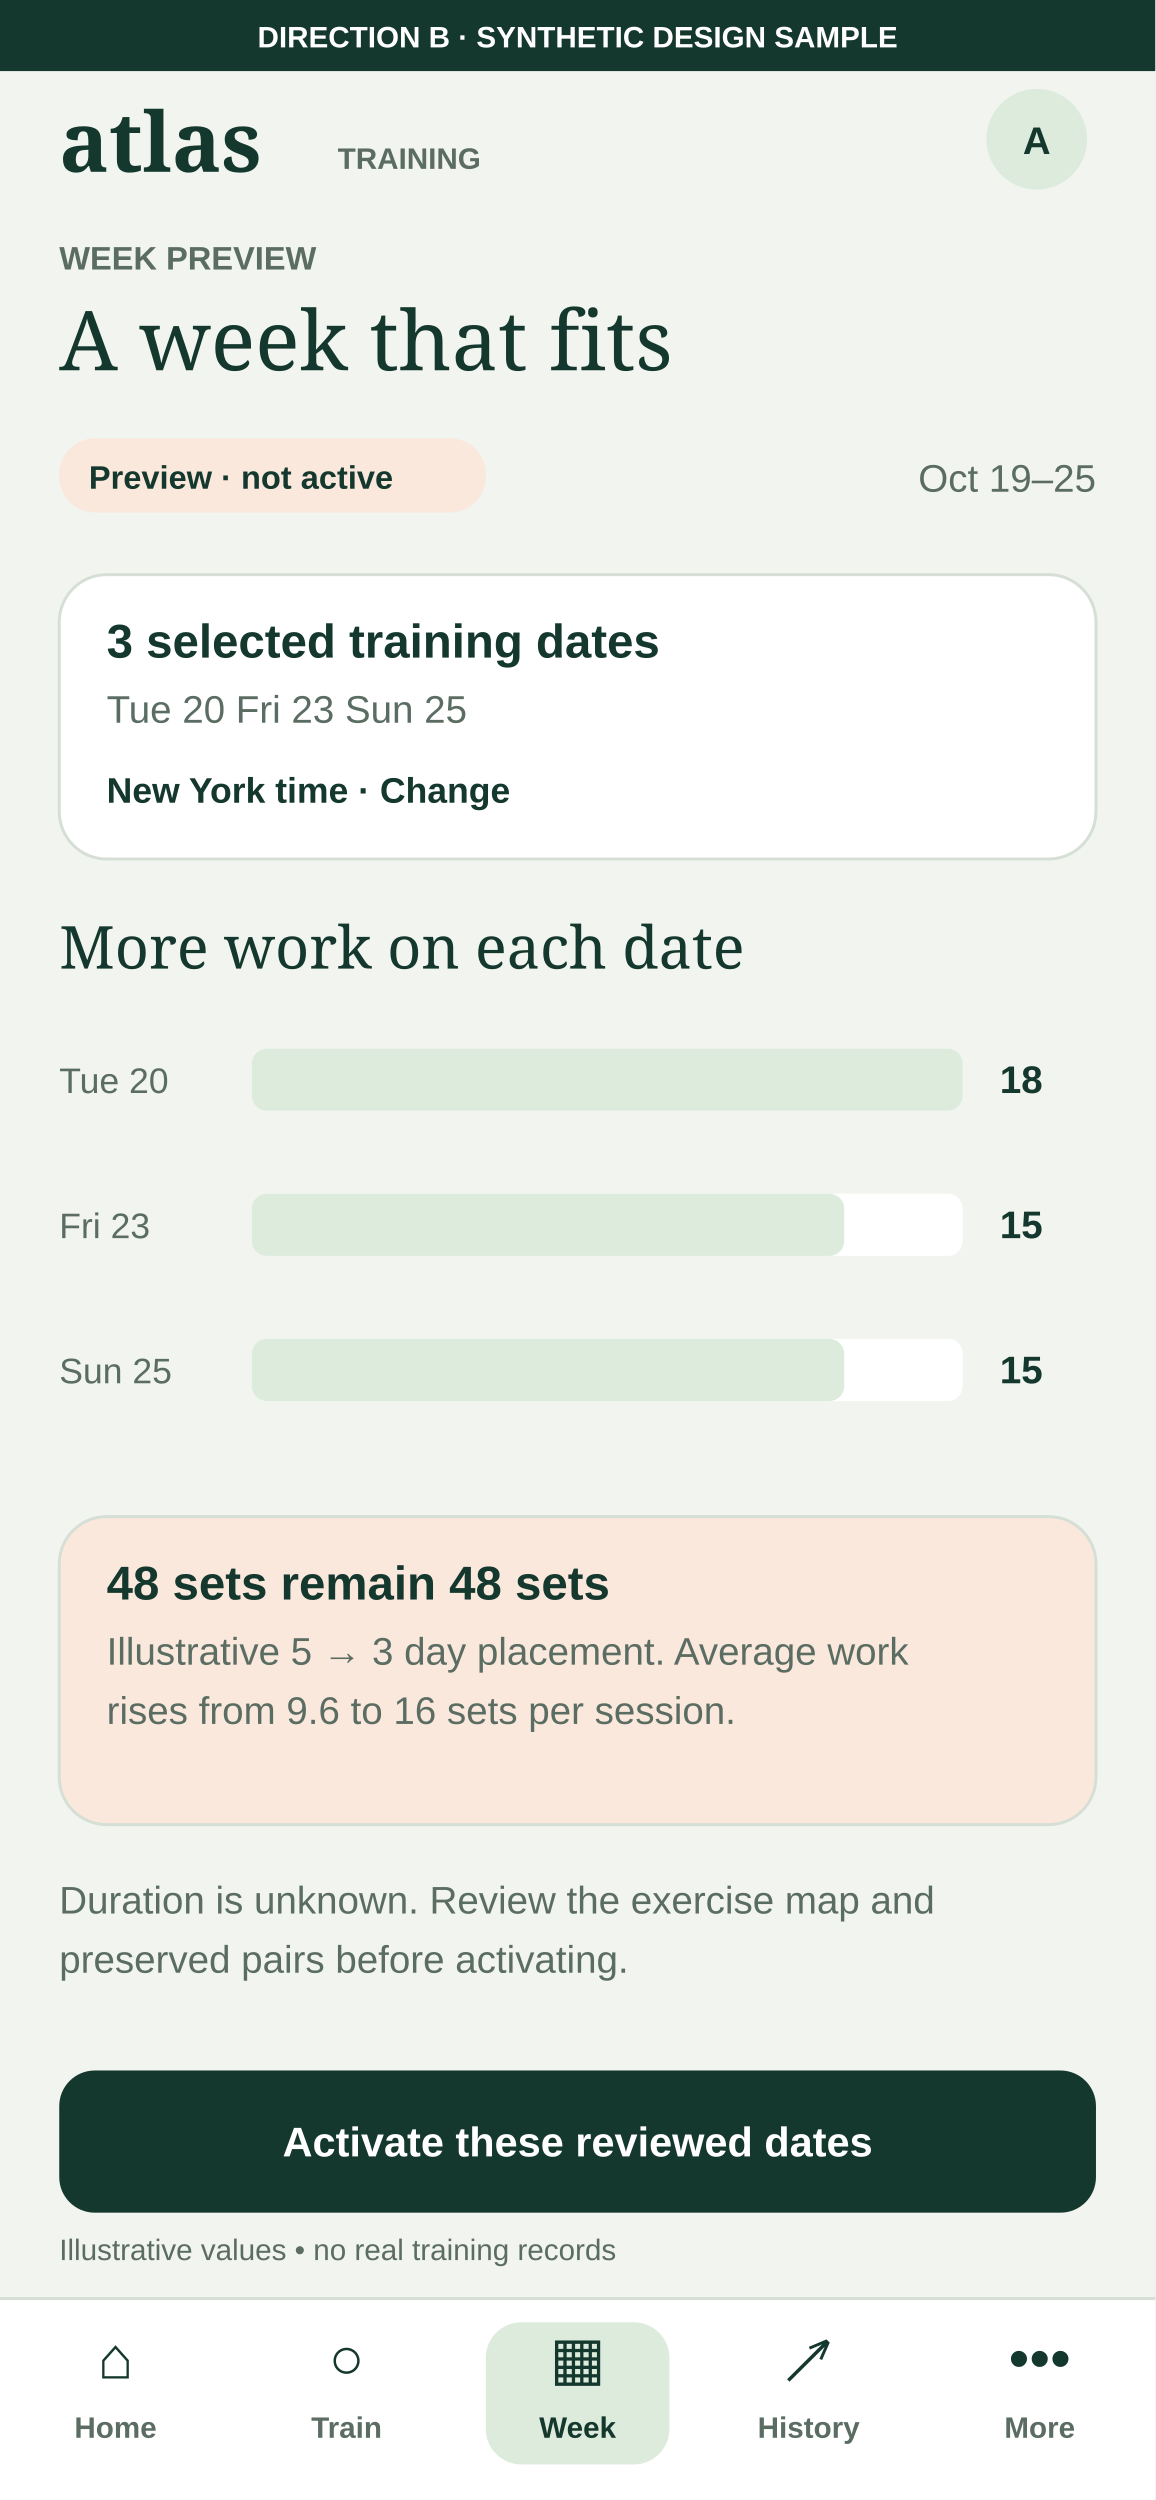
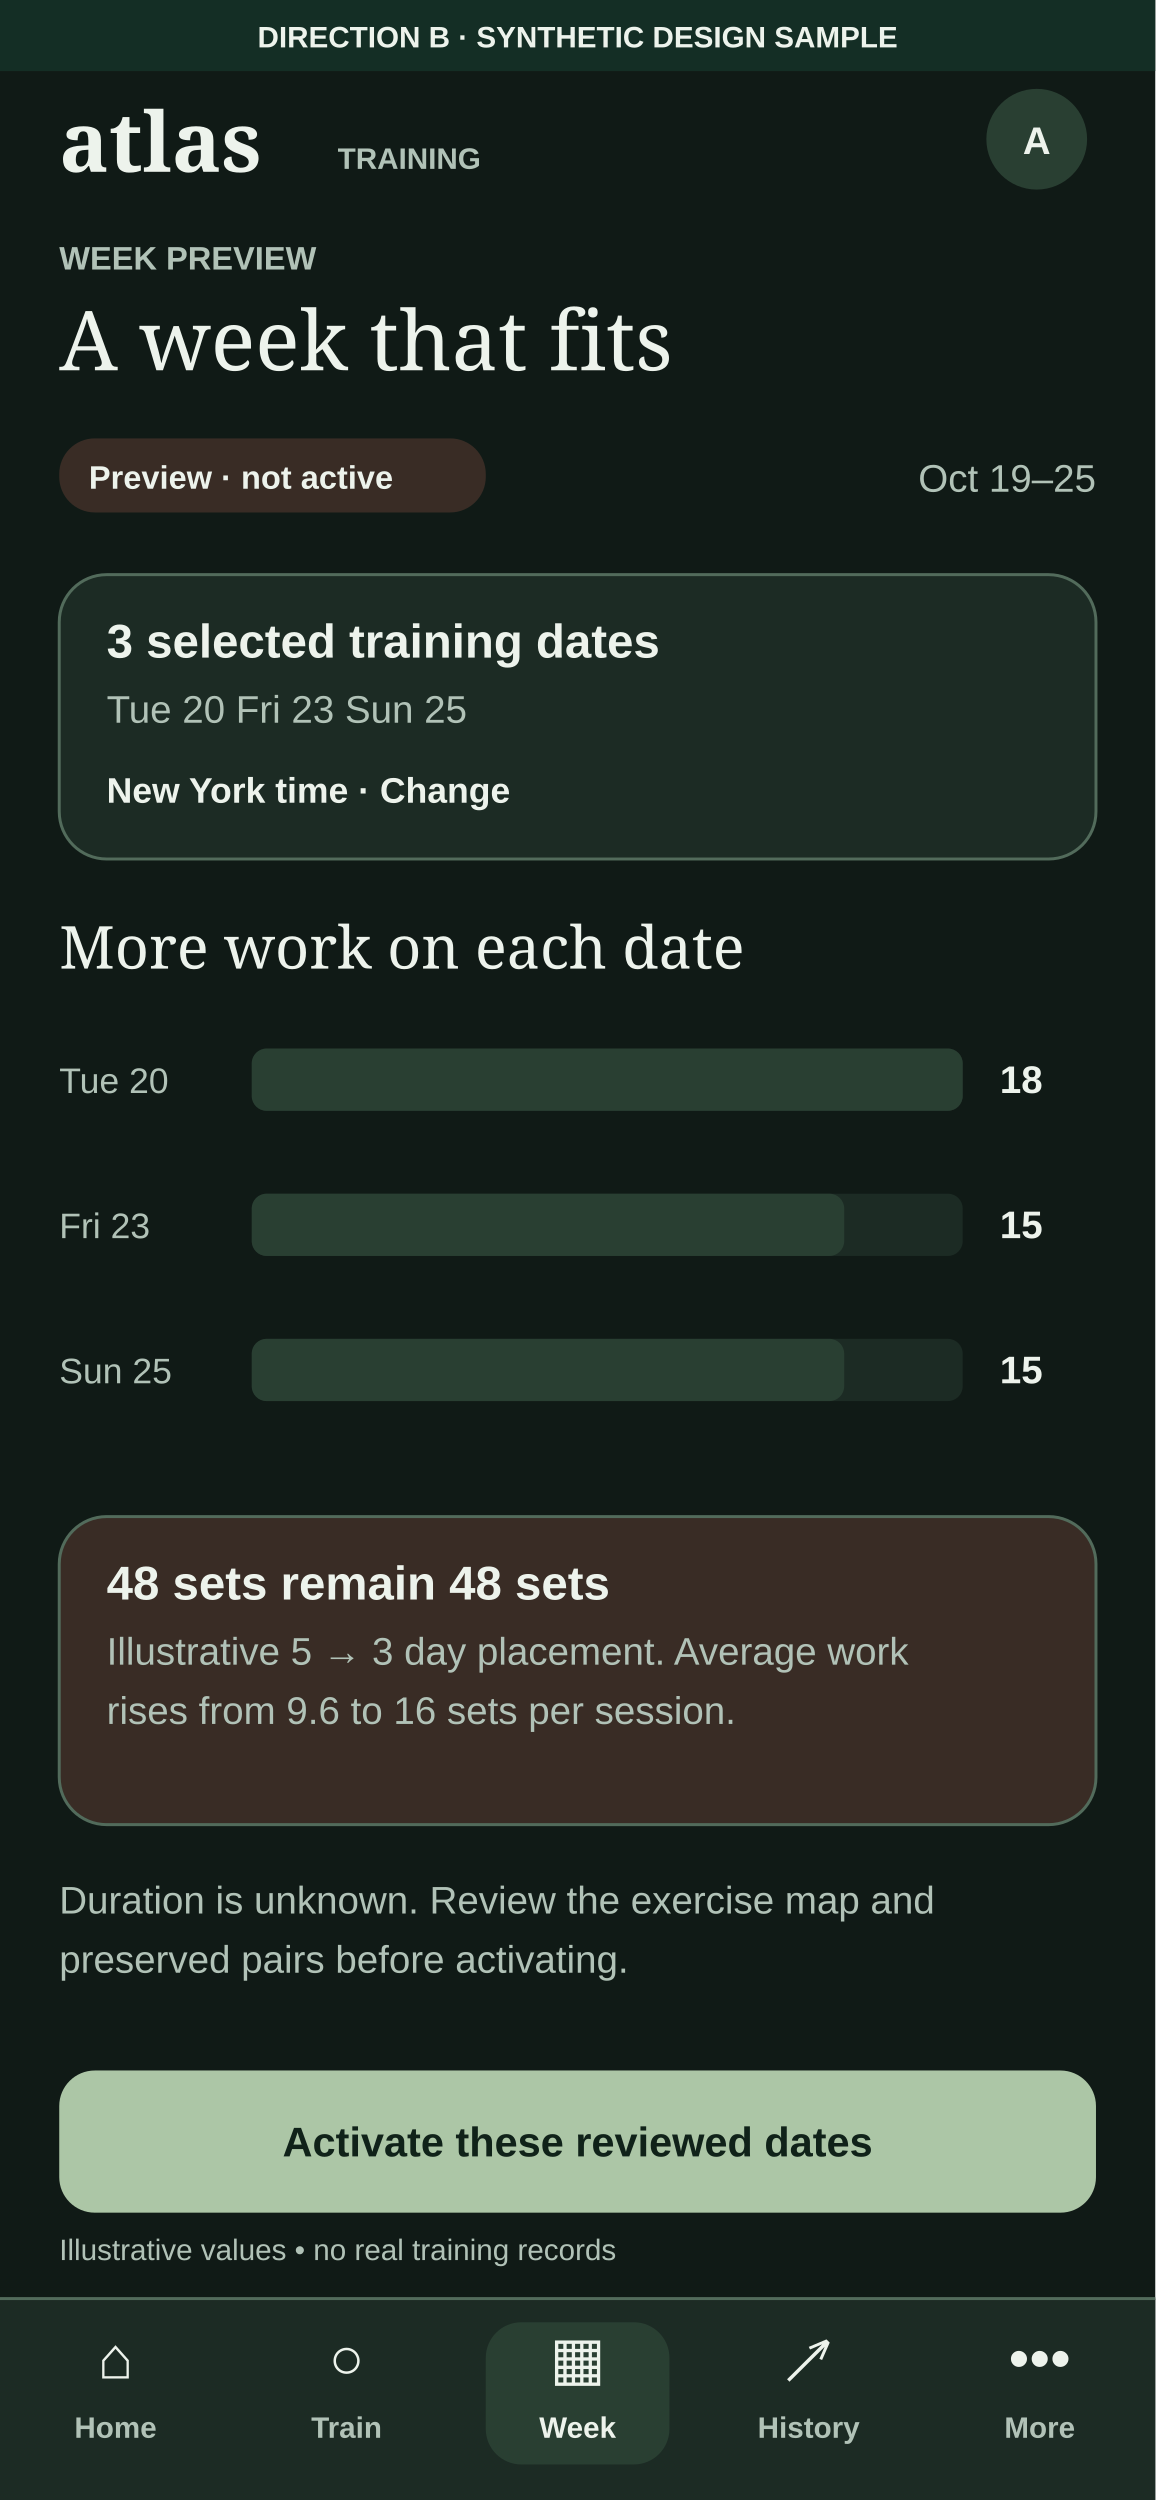
<svg xmlns="http://www.w3.org/2000/svg" width="390" height="844" viewBox="0 0 390 844" role="img" aria-labelledby="title desc">
-   <rect width="390" height="844" fill="#F1F4EF" />
-   <rect x="0" y="0" width="390" height="24" rx="0" fill="#15382E" />
-   <text x="195" y="16" fill="#FFFFFF" font-family="IBM Plex Sans,Arial,Helvetica,sans-serif" font-size="10" font-weight="600" text-anchor="middle">DIRECTION B  ·  SYNTHETIC DESIGN SAMPLE</text>
-   <text x="20" y="58" fill="#15382E" font-family="Libre Baskerville,Georgia,serif" font-size="28" font-weight="600" text-anchor="start">atlas</text>
-   <text x="114" y="57" fill="#5B6D63" font-family="IBM Plex Sans,Arial,Helvetica,sans-serif" font-size="10" font-weight="600" text-anchor="start">TRAINING</text>
-   <circle cx="350" cy="47" r="17" fill="#DDEBDD" />
-   <text x="350" y="52" fill="#15382E" font-family="IBM Plex Sans,Arial,Helvetica,sans-serif" font-size="13" font-weight="600" text-anchor="middle">A</text>
-   <text x="20" y="91" fill="#5B6D63" font-family="IBM Plex Sans,Arial,Helvetica,sans-serif" font-size="11" font-weight="600" text-anchor="start">WEEK PREVIEW</text>
-   <text x="20" y="125" fill="#15382E" font-family="Libre Baskerville,Georgia,serif" font-size="28" font-weight="400" text-anchor="start">A week that fits</text>
-   <rect x="0" y="776" width="390" height="68" rx="0" fill="#FFFFFF" />
-   <path d="M0 776 L390 776" stroke="#D6DFD5" stroke-width="1" fill="none" />
-   <text x="39" y="803" fill="#15382E" font-family="IBM Plex Sans,Arial,Helvetica,sans-serif" font-size="20" font-weight="500" text-anchor="middle">⌂</text>
-   <text x="39" y="823" fill="#5B6D63" font-family="IBM Plex Sans,Arial,Helvetica,sans-serif" font-size="10" font-weight="600" text-anchor="middle">Home</text>
-   <text x="117" y="803" fill="#15382E" font-family="IBM Plex Sans,Arial,Helvetica,sans-serif" font-size="20" font-weight="500" text-anchor="middle">○</text>
-   <text x="117" y="823" fill="#5B6D63" font-family="IBM Plex Sans,Arial,Helvetica,sans-serif" font-size="10" font-weight="600" text-anchor="middle">Train</text>
-   <rect x="164" y="784" width="62" height="48" rx="12" fill="#DDEBDD" />
-   <text x="195" y="803" fill="#15382E" font-family="IBM Plex Sans,Arial,Helvetica,sans-serif" font-size="20" font-weight="500" text-anchor="middle">▦</text>
-   <text x="195" y="823" fill="#15382E" font-family="IBM Plex Sans,Arial,Helvetica,sans-serif" font-size="10" font-weight="600" text-anchor="middle">Week</text>
-   <text x="273" y="803" fill="#15382E" font-family="IBM Plex Sans,Arial,Helvetica,sans-serif" font-size="20" font-weight="500" text-anchor="middle">↗</text>
-   <text x="273" y="823" fill="#5B6D63" font-family="IBM Plex Sans,Arial,Helvetica,sans-serif" font-size="10" font-weight="600" text-anchor="middle">History</text>
-   <text x="351" y="803" fill="#15382E" font-family="IBM Plex Sans,Arial,Helvetica,sans-serif" font-size="20" font-weight="500" text-anchor="middle">•••</text>
-   <text x="351" y="823" fill="#5B6D63" font-family="IBM Plex Sans,Arial,Helvetica,sans-serif" font-size="10" font-weight="600" text-anchor="middle">More</text>
-   <rect x="20" y="148" width="144.0" height="25" rx="12" fill="#FBE8DC" />
-   <text x="30" y="165" fill="#15382E" font-family="IBM Plex Sans,Arial,Helvetica,sans-serif" font-size="11" font-weight="600" text-anchor="start">Preview · not active</text>
-   <text x="370" y="166" fill="#5B6D63" font-family="IBM Plex Sans,Arial,Helvetica,sans-serif" font-size="13" font-weight="400" text-anchor="end">Oct 19–25</text>
-   <rect x="20" y="194" width="350" height="96" rx="16" fill="#FFFFFF" stroke="#D6DFD5" />
-   <text x="36" y="222" fill="#15382E" font-family="IBM Plex Sans,Arial,Helvetica,sans-serif" font-size="16" font-weight="600" text-anchor="start">3 selected training dates</text>
-   <text x="36" y="244" fill="#5B6D63" font-family="IBM Plex Sans,Arial,Helvetica,sans-serif" font-size="13" font-weight="400" text-anchor="start">Tue 20       Fri 23       Sun 25</text>
-   <text x="36" y="271" fill="#15382E" font-family="IBM Plex Sans,Arial,Helvetica,sans-serif" font-size="12" font-weight="600" text-anchor="start">New York time · Change</text>
-   <text x="20" y="327" fill="#15382E" font-family="Libre Baskerville,Georgia,serif" font-size="20" font-weight="400" text-anchor="start">More work on each date</text>
-   <text x="20" y="369" fill="#5B6D63" font-family="IBM Plex Sans,Arial,Helvetica,sans-serif" font-size="12" font-weight="400" text-anchor="start">Tue 20</text>
-   <rect x="85" y="354" width="240" height="21" rx="5" fill="#FFFFFF" />
-   <rect x="85" y="354" width="240" height="21" rx="5" fill="#DDEBDD" />
-   <text x="352" y="369" fill="#15382E" font-family="IBM Plex Sans,Arial,Helvetica,sans-serif" font-size="13" font-weight="600" text-anchor="end">18</text>
-   <text x="20" y="418" fill="#5B6D63" font-family="IBM Plex Sans,Arial,Helvetica,sans-serif" font-size="12" font-weight="400" text-anchor="start">Fri 23</text>
-   <rect x="85" y="403" width="240" height="21" rx="5" fill="#FFFFFF" />
-   <rect x="85" y="403" width="200" height="21" rx="5" fill="#DDEBDD" />
-   <text x="352" y="418" fill="#15382E" font-family="IBM Plex Sans,Arial,Helvetica,sans-serif" font-size="13" font-weight="600" text-anchor="end">15</text>
-   <text x="20" y="467" fill="#5B6D63" font-family="IBM Plex Sans,Arial,Helvetica,sans-serif" font-size="12" font-weight="400" text-anchor="start">Sun 25</text>
-   <rect x="85" y="452" width="240" height="21" rx="5" fill="#FFFFFF" />
-   <rect x="85" y="452" width="200" height="21" rx="5" fill="#DDEBDD" />
-   <text x="352" y="467" fill="#15382E" font-family="IBM Plex Sans,Arial,Helvetica,sans-serif" font-size="13" font-weight="600" text-anchor="end">15</text>
-   <rect x="20" y="512" width="350" height="104" rx="16" fill="#FBE8DC" stroke="#D6DFD5" />
-   <text x="36" y="540" fill="#15382E" font-family="IBM Plex Sans,Arial,Helvetica,sans-serif" font-size="16" font-weight="600" text-anchor="start">48 sets remain 48 sets</text>
-   <text x="36" y="562" fill="#5B6D63" font-family="IBM Plex Sans,Arial,Helvetica,sans-serif" font-size="13" font-weight="400" text-anchor="start">Illustrative 5 → 3 day placement. Average work</text>
-   <text x="36" y="582" fill="#5B6D63" font-family="IBM Plex Sans,Arial,Helvetica,sans-serif" font-size="13" font-weight="400" text-anchor="start">rises from 9.6 to 16 sets per session.</text>
-   <text x="20" y="646" fill="#5B6D63" font-family="IBM Plex Sans,Arial,Helvetica,sans-serif" font-size="13" font-weight="400" text-anchor="start">Duration is unknown. Review the exercise map and</text>
-   <text x="20" y="666" fill="#5B6D63" font-family="IBM Plex Sans,Arial,Helvetica,sans-serif" font-size="13" font-weight="400" text-anchor="start">preserved pairs before activating.</text>
-   <rect x="20" y="699" width="350" height="48" rx="12" fill="#15382E" />
-   <text x="195.0" y="728.0" fill="#FFFFFF" font-family="IBM Plex Sans,Arial,Helvetica,sans-serif" font-size="14" font-weight="600" text-anchor="middle">Activate these reviewed dates</text>
-   <text x="20" y="763" fill="#5B6D63" font-family="IBM Plex Sans,Arial,Helvetica,sans-serif" font-size="10" font-weight="400" text-anchor="start">Illustrative values • no real training records</text>
+   <rect width="390" height="844" fill="#101A16" />
+   <rect x="0" y="0" width="390" height="24" rx="0" fill="#142E25" />
+   <text x="195" y="16" fill="#EDF3EC" font-family="IBM Plex Sans,Arial,Helvetica,sans-serif" font-size="10" font-weight="600" text-anchor="middle">DIRECTION B  ·  SYNTHETIC DESIGN SAMPLE</text>
+   <text x="20" y="58" fill="#EDF3EC" font-family="Libre Baskerville,Georgia,serif" font-size="28" font-weight="600" text-anchor="start">atlas</text>
+   <text x="114" y="57" fill="#B1C2B7" font-family="IBM Plex Sans,Arial,Helvetica,sans-serif" font-size="10" font-weight="600" text-anchor="start">TRAINING</text>
+   <circle cx="350" cy="47" r="17" fill="#293F32" />
+   <text x="350" y="52" fill="#EDF3EC" font-family="IBM Plex Sans,Arial,Helvetica,sans-serif" font-size="13" font-weight="600" text-anchor="middle">A</text>
+   <text x="20" y="91" fill="#B1C2B7" font-family="IBM Plex Sans,Arial,Helvetica,sans-serif" font-size="11" font-weight="600" text-anchor="start">WEEK PREVIEW</text>
+   <text x="20" y="125" fill="#EDF3EC" font-family="Libre Baskerville,Georgia,serif" font-size="28" font-weight="400" text-anchor="start">A week that fits</text>
+   <rect x="0" y="776" width="390" height="68" rx="0" fill="#1C2B24" />
+   <path d="M0 776 L390 776" stroke="#526B5B" stroke-width="1" fill="none" />
+   <text x="39" y="803" fill="#EDF3EC" font-family="IBM Plex Sans,Arial,Helvetica,sans-serif" font-size="20" font-weight="500" text-anchor="middle">⌂</text>
+   <text x="39" y="823" fill="#B1C2B7" font-family="IBM Plex Sans,Arial,Helvetica,sans-serif" font-size="10" font-weight="600" text-anchor="middle">Home</text>
+   <text x="117" y="803" fill="#EDF3EC" font-family="IBM Plex Sans,Arial,Helvetica,sans-serif" font-size="20" font-weight="500" text-anchor="middle">○</text>
+   <text x="117" y="823" fill="#B1C2B7" font-family="IBM Plex Sans,Arial,Helvetica,sans-serif" font-size="10" font-weight="600" text-anchor="middle">Train</text>
+   <rect x="164" y="784" width="62" height="48" rx="12" fill="#293F32" />
+   <text x="195" y="803" fill="#EDF3EC" font-family="IBM Plex Sans,Arial,Helvetica,sans-serif" font-size="20" font-weight="500" text-anchor="middle">▦</text>
+   <text x="195" y="823" fill="#EDF3EC" font-family="IBM Plex Sans,Arial,Helvetica,sans-serif" font-size="10" font-weight="600" text-anchor="middle">Week</text>
+   <text x="273" y="803" fill="#EDF3EC" font-family="IBM Plex Sans,Arial,Helvetica,sans-serif" font-size="20" font-weight="500" text-anchor="middle">↗</text>
+   <text x="273" y="823" fill="#B1C2B7" font-family="IBM Plex Sans,Arial,Helvetica,sans-serif" font-size="10" font-weight="600" text-anchor="middle">History</text>
+   <text x="351" y="803" fill="#EDF3EC" font-family="IBM Plex Sans,Arial,Helvetica,sans-serif" font-size="20" font-weight="500" text-anchor="middle">•••</text>
+   <text x="351" y="823" fill="#B1C2B7" font-family="IBM Plex Sans,Arial,Helvetica,sans-serif" font-size="10" font-weight="600" text-anchor="middle">More</text>
+   <rect x="20" y="148" width="144.0" height="25" rx="12" fill="#392C25" />
+   <text x="30" y="165" fill="#EDF3EC" font-family="IBM Plex Sans,Arial,Helvetica,sans-serif" font-size="11" font-weight="600" text-anchor="start">Preview · not active</text>
+   <text x="370" y="166" fill="#B1C2B7" font-family="IBM Plex Sans,Arial,Helvetica,sans-serif" font-size="13" font-weight="400" text-anchor="end">Oct 19–25</text>
+   <rect x="20" y="194" width="350" height="96" rx="16" fill="#1C2B24" stroke="#526B5B" />
+   <text x="36" y="222" fill="#EDF3EC" font-family="IBM Plex Sans,Arial,Helvetica,sans-serif" font-size="16" font-weight="600" text-anchor="start">3 selected training dates</text>
+   <text x="36" y="244" fill="#B1C2B7" font-family="IBM Plex Sans,Arial,Helvetica,sans-serif" font-size="13" font-weight="400" text-anchor="start">Tue 20       Fri 23       Sun 25</text>
+   <text x="36" y="271" fill="#EDF3EC" font-family="IBM Plex Sans,Arial,Helvetica,sans-serif" font-size="12" font-weight="600" text-anchor="start">New York time · Change</text>
+   <text x="20" y="327" fill="#EDF3EC" font-family="Libre Baskerville,Georgia,serif" font-size="20" font-weight="400" text-anchor="start">More work on each date</text>
+   <text x="20" y="369" fill="#B1C2B7" font-family="IBM Plex Sans,Arial,Helvetica,sans-serif" font-size="12" font-weight="400" text-anchor="start">Tue 20</text>
+   <rect x="85" y="354" width="240" height="21" rx="5" fill="#1C2B24" />
+   <rect x="85" y="354" width="240" height="21" rx="5" fill="#293F32" />
+   <text x="352" y="369" fill="#EDF3EC" font-family="IBM Plex Sans,Arial,Helvetica,sans-serif" font-size="13" font-weight="600" text-anchor="end">18</text>
+   <text x="20" y="418" fill="#B1C2B7" font-family="IBM Plex Sans,Arial,Helvetica,sans-serif" font-size="12" font-weight="400" text-anchor="start">Fri 23</text>
+   <rect x="85" y="403" width="240" height="21" rx="5" fill="#1C2B24" />
+   <rect x="85" y="403" width="200" height="21" rx="5" fill="#293F32" />
+   <text x="352" y="418" fill="#EDF3EC" font-family="IBM Plex Sans,Arial,Helvetica,sans-serif" font-size="13" font-weight="600" text-anchor="end">15</text>
+   <text x="20" y="467" fill="#B1C2B7" font-family="IBM Plex Sans,Arial,Helvetica,sans-serif" font-size="12" font-weight="400" text-anchor="start">Sun 25</text>
+   <rect x="85" y="452" width="240" height="21" rx="5" fill="#1C2B24" />
+   <rect x="85" y="452" width="200" height="21" rx="5" fill="#293F32" />
+   <text x="352" y="467" fill="#EDF3EC" font-family="IBM Plex Sans,Arial,Helvetica,sans-serif" font-size="13" font-weight="600" text-anchor="end">15</text>
+   <rect x="20" y="512" width="350" height="104" rx="16" fill="#392C25" stroke="#526B5B" />
+   <text x="36" y="540" fill="#EDF3EC" font-family="IBM Plex Sans,Arial,Helvetica,sans-serif" font-size="16" font-weight="600" text-anchor="start">48 sets remain 48 sets</text>
+   <text x="36" y="562" fill="#B1C2B7" font-family="IBM Plex Sans,Arial,Helvetica,sans-serif" font-size="13" font-weight="400" text-anchor="start">Illustrative 5 → 3 day placement. Average work</text>
+   <text x="36" y="582" fill="#B1C2B7" font-family="IBM Plex Sans,Arial,Helvetica,sans-serif" font-size="13" font-weight="400" text-anchor="start">rises from 9.6 to 16 sets per session.</text>
+   <text x="20" y="646" fill="#B1C2B7" font-family="IBM Plex Sans,Arial,Helvetica,sans-serif" font-size="13" font-weight="400" text-anchor="start">Duration is unknown. Review the exercise map and</text>
+   <text x="20" y="666" fill="#B1C2B7" font-family="IBM Plex Sans,Arial,Helvetica,sans-serif" font-size="13" font-weight="400" text-anchor="start">preserved pairs before activating.</text>
+   <rect x="20" y="699" width="350" height="48" rx="12" fill="#ACC6A6" />
+   <text x="195.0" y="728.0" fill="#102219" font-family="IBM Plex Sans,Arial,Helvetica,sans-serif" font-size="14" font-weight="600" text-anchor="middle">Activate these reviewed dates</text>
+   <text x="20" y="763" fill="#B1C2B7" font-family="IBM Plex Sans,Arial,Helvetica,sans-serif" font-size="10" font-weight="400" text-anchor="start">Illustrative values • no real training records</text>
</svg>
